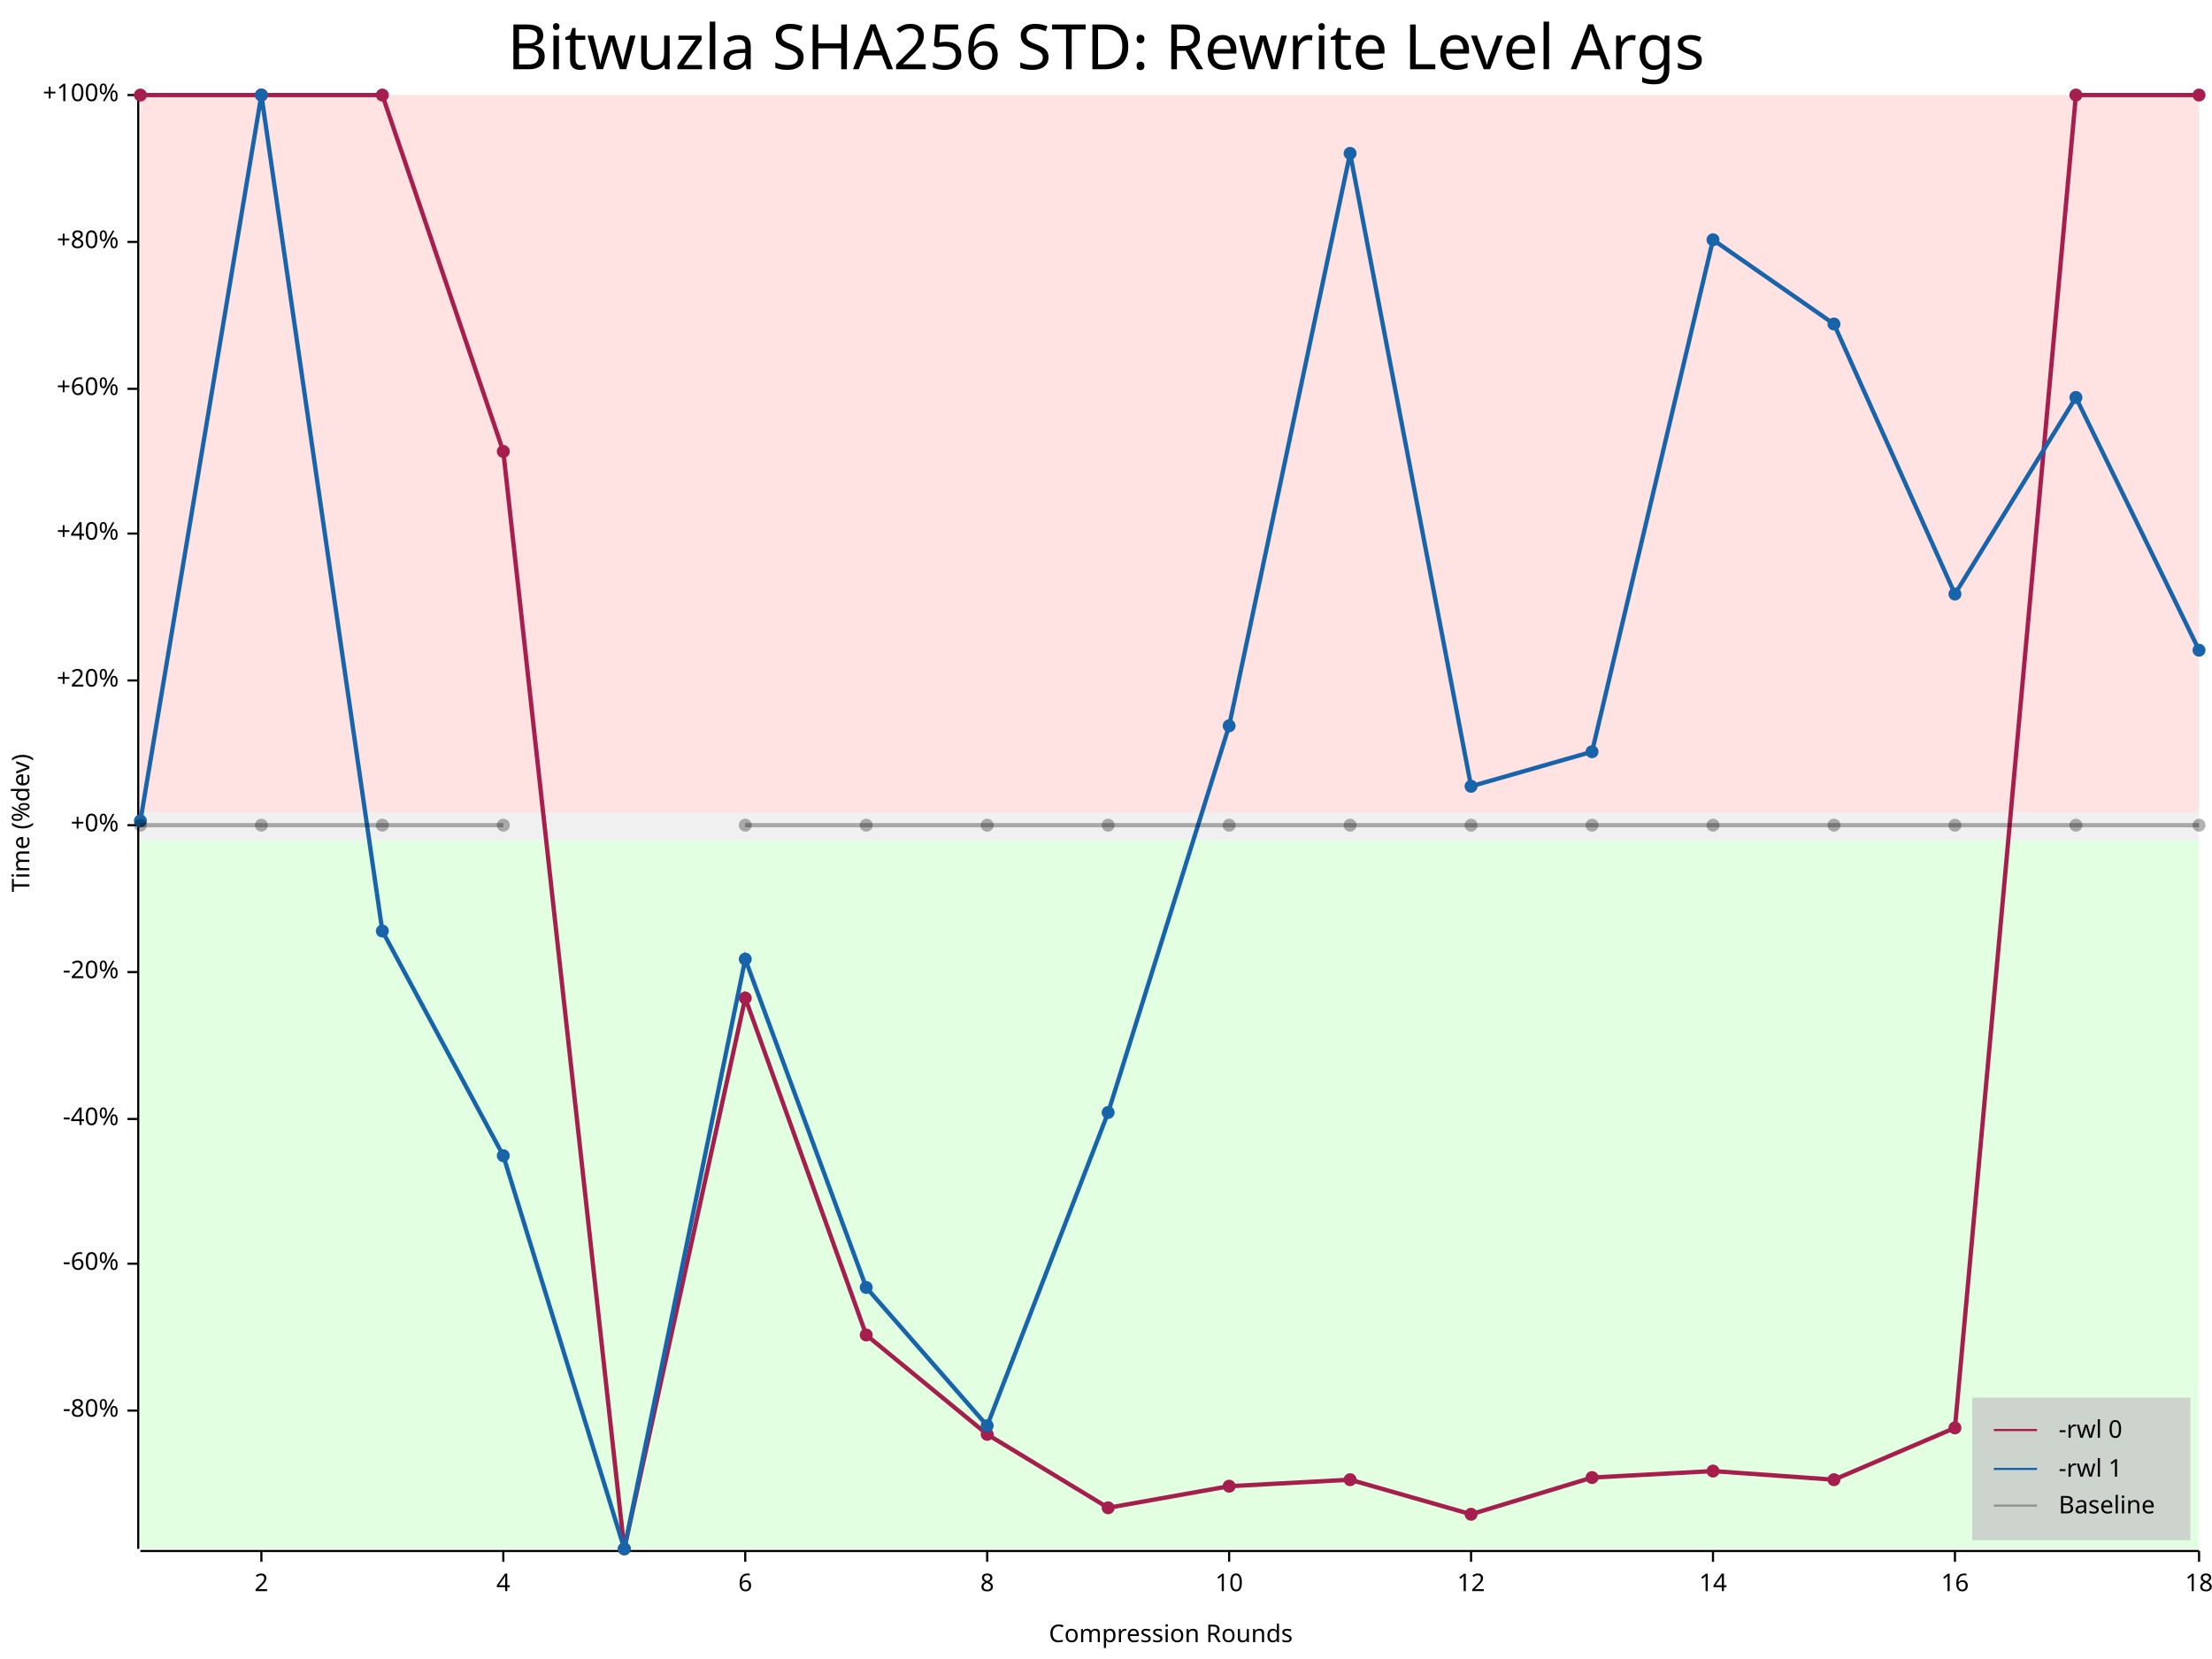
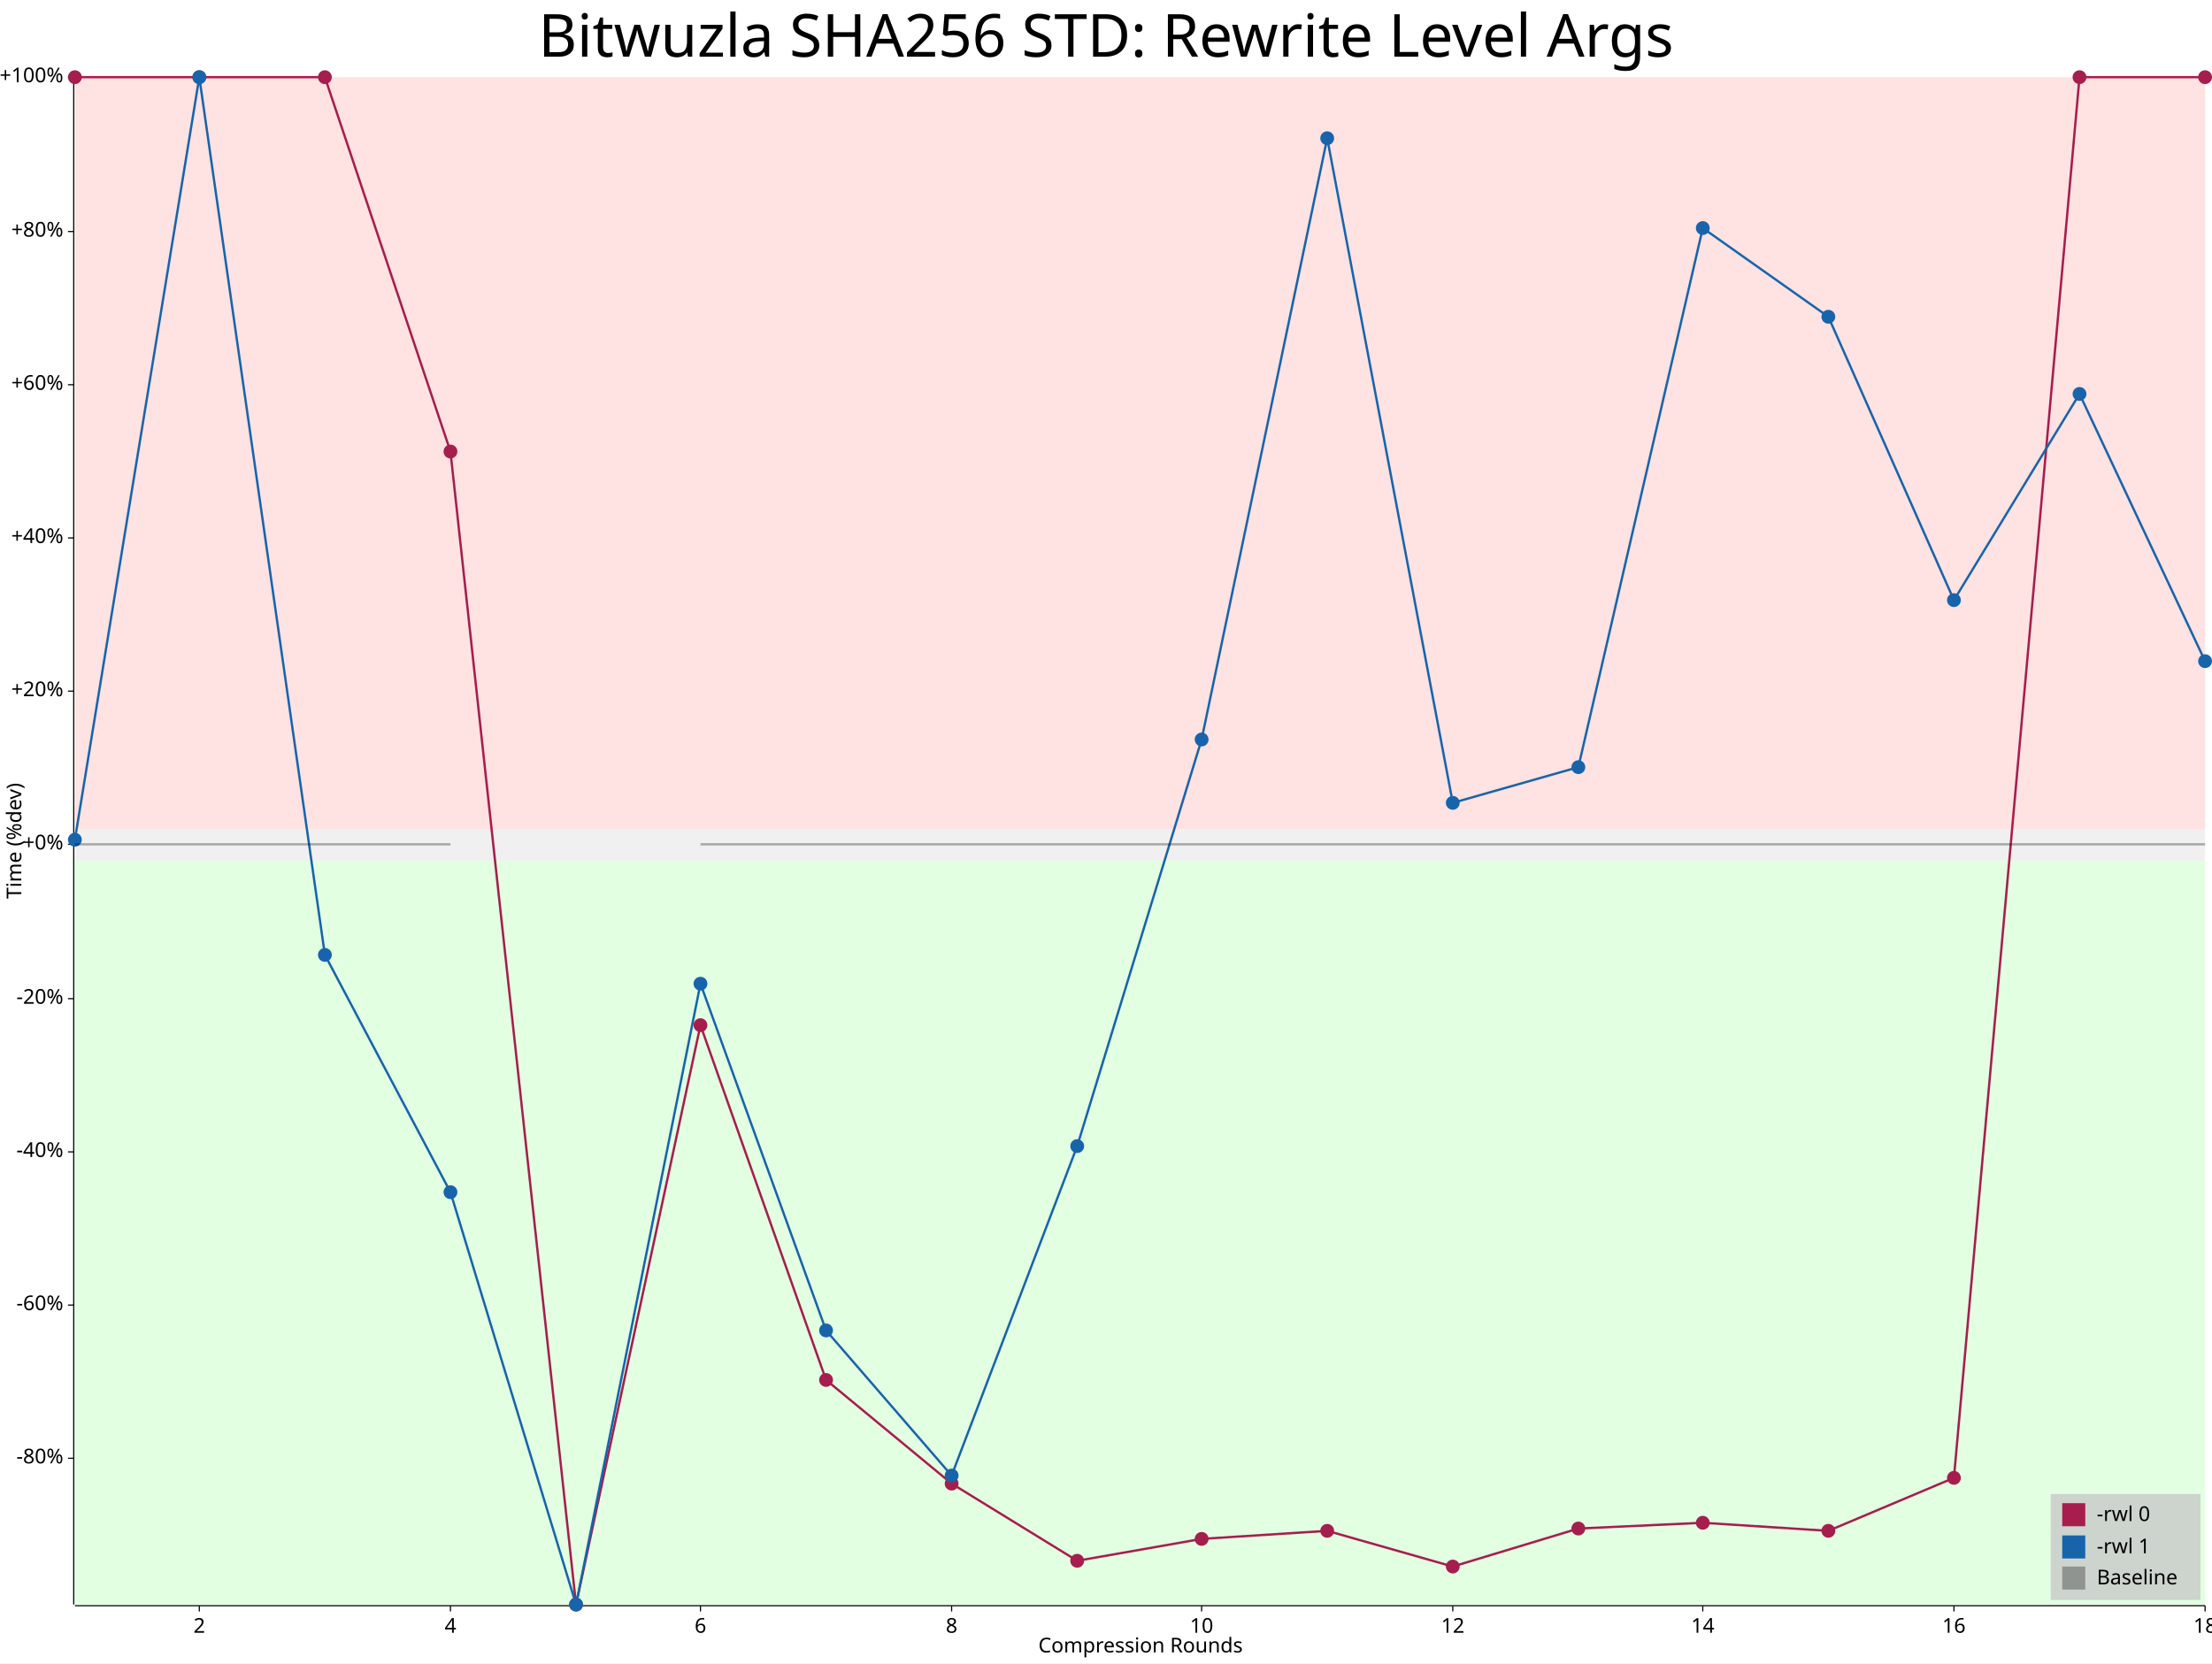
- <svg xmlns="http://www.w3.org/2000/svg" width="1024" height="768" viewBox="0 0 1024 768">
-   <rect x="0" y="0" width="1024" height="768" opacity="1" fill="#FFFFFF" stroke="none" />
-   <text x="512" y="10" dy="0.76em" text-anchor="middle" font-family="noto sans" font-size="29.032" opacity="1" fill="#000000">
+ <svg xmlns="http://www.w3.org/2000/svg" width="1920" height="1444" viewBox="0 0 1920 1444">
+   <rect x="0" y="0" width="1920" height="1444" opacity="1" fill="#FFFFFF" stroke="none" />
+   <text x="960" y="10" dy="0.76em" text-anchor="middle" font-family="noto sans" font-size="51.613" opacity="1" fill="#000000">
Bitwuzla SHA256 STD: Rewrite Level Args
</text>
-   <rect x="65" y="389" width="953" height="328" opacity="0.4" fill="#B6FFB6" stroke="none" />
-   <rect x="65" y="376" width="953" height="13" opacity="0.2" fill="#B6B6B6" stroke="none" />
-   <rect x="65" y="44" width="953" height="332" opacity="0.4" fill="#FFB6B6" stroke="none" />
-   <text x="542" y="763" dy="-0.5ex" text-anchor="middle" font-family="noto sans" font-size="11.29" opacity="1" fill="#000000">
+   <rect x="65" y="747" width="1849" height="646" opacity="0.4" fill="#B6FFB6" stroke="none" />
+   <rect x="65" y="720" width="1849" height="27" opacity="0.2" fill="#B6B6B6" stroke="none" />
+   <rect x="65" y="67" width="1849" height="653" opacity="0.4" fill="#FFB6B6" stroke="none" />
+   <text x="990" y="1439" dy="-0.5ex" text-anchor="middle" font-family="noto sans" font-size="17.742" opacity="1" fill="#000000">
Compression Rounds
</text>
-   <polyline fill="none" opacity="1" stroke="#000000" stroke-width="1" points="65,718 1018,718 " />
-   <text x="121" y="728" dy="0.76em" text-anchor="middle" font-family="noto sans" font-size="11.29" opacity="1" fill="#000000">
+   <polyline fill="none" opacity="1" stroke="#000000" stroke-width="1" points="65,1394 1914,1394 " />
+   <text x="173" y="1404" dy="0.76em" text-anchor="middle" font-family="noto sans" font-size="17.742" opacity="1" fill="#000000">
2
</text>
-   <polyline fill="none" opacity="1" stroke="#000000" stroke-width="1" points="121,718 121,723 " />
-   <text x="233" y="728" dy="0.76em" text-anchor="middle" font-family="noto sans" font-size="11.29" opacity="1" fill="#000000">
+   <polyline fill="none" opacity="1" stroke="#000000" stroke-width="1" points="173,1394 173,1399 " />
+   <text x="391" y="1404" dy="0.76em" text-anchor="middle" font-family="noto sans" font-size="17.742" opacity="1" fill="#000000">
4
</text>
-   <polyline fill="none" opacity="1" stroke="#000000" stroke-width="1" points="233,718 233,723 " />
-   <text x="345" y="728" dy="0.76em" text-anchor="middle" font-family="noto sans" font-size="11.29" opacity="1" fill="#000000">
+   <polyline fill="none" opacity="1" stroke="#000000" stroke-width="1" points="391,1394 391,1399 " />
+   <text x="608" y="1404" dy="0.76em" text-anchor="middle" font-family="noto sans" font-size="17.742" opacity="1" fill="#000000">
6
</text>
-   <polyline fill="none" opacity="1" stroke="#000000" stroke-width="1" points="345,718 345,723 " />
-   <text x="457" y="728" dy="0.76em" text-anchor="middle" font-family="noto sans" font-size="11.29" opacity="1" fill="#000000">
+   <polyline fill="none" opacity="1" stroke="#000000" stroke-width="1" points="608,1394 608,1399 " />
+   <text x="826" y="1404" dy="0.76em" text-anchor="middle" font-family="noto sans" font-size="17.742" opacity="1" fill="#000000">
8
</text>
-   <polyline fill="none" opacity="1" stroke="#000000" stroke-width="1" points="457,718 457,723 " />
-   <text x="569" y="728" dy="0.76em" text-anchor="middle" font-family="noto sans" font-size="11.29" opacity="1" fill="#000000">
+   <polyline fill="none" opacity="1" stroke="#000000" stroke-width="1" points="826,1394 826,1399 " />
+   <text x="1043" y="1404" dy="0.76em" text-anchor="middle" font-family="noto sans" font-size="17.742" opacity="1" fill="#000000">
10
</text>
-   <polyline fill="none" opacity="1" stroke="#000000" stroke-width="1" points="569,718 569,723 " />
-   <text x="681" y="728" dy="0.76em" text-anchor="middle" font-family="noto sans" font-size="11.29" opacity="1" fill="#000000">
+   <polyline fill="none" opacity="1" stroke="#000000" stroke-width="1" points="1043,1394 1043,1399 " />
+   <text x="1261" y="1404" dy="0.76em" text-anchor="middle" font-family="noto sans" font-size="17.742" opacity="1" fill="#000000">
12
</text>
-   <polyline fill="none" opacity="1" stroke="#000000" stroke-width="1" points="681,718 681,723 " />
-   <text x="793" y="728" dy="0.76em" text-anchor="middle" font-family="noto sans" font-size="11.29" opacity="1" fill="#000000">
+   <polyline fill="none" opacity="1" stroke="#000000" stroke-width="1" points="1261,1394 1261,1399 " />
+   <text x="1478" y="1404" dy="0.76em" text-anchor="middle" font-family="noto sans" font-size="17.742" opacity="1" fill="#000000">
14
</text>
-   <polyline fill="none" opacity="1" stroke="#000000" stroke-width="1" points="793,718 793,723 " />
-   <text x="905" y="728" dy="0.76em" text-anchor="middle" font-family="noto sans" font-size="11.29" opacity="1" fill="#000000">
+   <polyline fill="none" opacity="1" stroke="#000000" stroke-width="1" points="1478,1394 1478,1399 " />
+   <text x="1696" y="1404" dy="0.76em" text-anchor="middle" font-family="noto sans" font-size="17.742" opacity="1" fill="#000000">
16
</text>
-   <polyline fill="none" opacity="1" stroke="#000000" stroke-width="1" points="905,718 905,723 " />
-   <text x="1018" y="728" dy="0.76em" text-anchor="middle" font-family="noto sans" font-size="11.29" opacity="1" fill="#000000">
+   <polyline fill="none" opacity="1" stroke="#000000" stroke-width="1" points="1696,1394 1696,1399 " />
+   <text x="1914" y="1404" dy="0.76em" text-anchor="middle" font-family="noto sans" font-size="17.742" opacity="1" fill="#000000">
18
</text>
-   <polyline fill="none" opacity="1" stroke="#000000" stroke-width="1" points="1018,718 1018,723 " />
-   <text x="5" y="381" dy="0.76em" text-anchor="middle" font-family="noto sans" font-size="11.29" opacity="1" fill="#000000" transform="rotate(270, 5, 381)">
+   <polyline fill="none" opacity="1" stroke="#000000" stroke-width="1" points="1914,1394 1914,1399 " />
+   <text x="5" y="730" dy="0.76em" text-anchor="middle" font-family="noto sans" font-size="17.742" opacity="1" fill="#000000" transform="rotate(270, 5, 730)">
Time (%dev)
</text>
-   <polyline fill="none" opacity="1" stroke="#000000" stroke-width="1" points="64,44 64,717 " />
-   <text x="55" y="653" dy="0.5ex" text-anchor="end" font-family="noto sans" font-size="11.29" opacity="1" fill="#000000">
+   <polyline fill="none" opacity="1" stroke="#000000" stroke-width="1" points="64,67 64,1393 " />
+   <text x="55" y="1266" dy="0.5ex" text-anchor="end" font-family="noto sans" font-size="17.742" opacity="1" fill="#000000">
-80%
</text>
-   <polyline fill="none" opacity="1" stroke="#000000" stroke-width="1" points="59,653 64,653 " />
-   <text x="55" y="585" dy="0.5ex" text-anchor="end" font-family="noto sans" font-size="11.29" opacity="1" fill="#000000">
+   <polyline fill="none" opacity="1" stroke="#000000" stroke-width="1" points="59,1266 64,1266 " />
+   <text x="55" y="1133" dy="0.5ex" text-anchor="end" font-family="noto sans" font-size="17.742" opacity="1" fill="#000000">
-60%
</text>
-   <polyline fill="none" opacity="1" stroke="#000000" stroke-width="1" points="59,585 64,585 " />
-   <text x="55" y="518" dy="0.5ex" text-anchor="end" font-family="noto sans" font-size="11.29" opacity="1" fill="#000000">
+   <polyline fill="none" opacity="1" stroke="#000000" stroke-width="1" points="59,1133 64,1133 " />
+   <text x="55" y="1000" dy="0.5ex" text-anchor="end" font-family="noto sans" font-size="17.742" opacity="1" fill="#000000">
-40%
</text>
-   <polyline fill="none" opacity="1" stroke="#000000" stroke-width="1" points="59,518 64,518 " />
-   <text x="55" y="450" dy="0.5ex" text-anchor="end" font-family="noto sans" font-size="11.29" opacity="1" fill="#000000">
+   <polyline fill="none" opacity="1" stroke="#000000" stroke-width="1" points="59,1000 64,1000 " />
+   <text x="55" y="867" dy="0.5ex" text-anchor="end" font-family="noto sans" font-size="17.742" opacity="1" fill="#000000">
-20%
</text>
-   <polyline fill="none" opacity="1" stroke="#000000" stroke-width="1" points="59,450 64,450 " />
-   <text x="55" y="382" dy="0.5ex" text-anchor="end" font-family="noto sans" font-size="11.29" opacity="1" fill="#000000">
+   <polyline fill="none" opacity="1" stroke="#000000" stroke-width="1" points="59,867 64,867 " />
+   <text x="55" y="733" dy="0.5ex" text-anchor="end" font-family="noto sans" font-size="17.742" opacity="1" fill="#000000">
+0%
</text>
-   <polyline fill="none" opacity="1" stroke="#000000" stroke-width="1" points="59,382 64,382 " />
-   <text x="55" y="315" dy="0.5ex" text-anchor="end" font-family="noto sans" font-size="11.29" opacity="1" fill="#000000">
+   <polyline fill="none" opacity="1" stroke="#000000" stroke-width="1" points="59,733 64,733 " />
+   <text x="55" y="600" dy="0.5ex" text-anchor="end" font-family="noto sans" font-size="17.742" opacity="1" fill="#000000">
+20%
</text>
-   <polyline fill="none" opacity="1" stroke="#000000" stroke-width="1" points="59,315 64,315 " />
-   <text x="55" y="247" dy="0.5ex" text-anchor="end" font-family="noto sans" font-size="11.29" opacity="1" fill="#000000">
+   <polyline fill="none" opacity="1" stroke="#000000" stroke-width="1" points="59,600 64,600 " />
+   <text x="55" y="467" dy="0.5ex" text-anchor="end" font-family="noto sans" font-size="17.742" opacity="1" fill="#000000">
+40%
</text>
-   <polyline fill="none" opacity="1" stroke="#000000" stroke-width="1" points="59,247 64,247 " />
-   <text x="55" y="180" dy="0.5ex" text-anchor="end" font-family="noto sans" font-size="11.29" opacity="1" fill="#000000">
+   <polyline fill="none" opacity="1" stroke="#000000" stroke-width="1" points="59,467 64,467 " />
+   <text x="55" y="334" dy="0.5ex" text-anchor="end" font-family="noto sans" font-size="17.742" opacity="1" fill="#000000">
+60%
</text>
-   <polyline fill="none" opacity="1" stroke="#000000" stroke-width="1" points="59,180 64,180 " />
-   <text x="55" y="112" dy="0.5ex" text-anchor="end" font-family="noto sans" font-size="11.29" opacity="1" fill="#000000">
+   <polyline fill="none" opacity="1" stroke="#000000" stroke-width="1" points="59,334 64,334 " />
+   <text x="55" y="201" dy="0.5ex" text-anchor="end" font-family="noto sans" font-size="17.742" opacity="1" fill="#000000">
+80%
</text>
-   <polyline fill="none" opacity="1" stroke="#000000" stroke-width="1" points="59,112 64,112 " />
-   <text x="55" y="44" dy="0.5ex" text-anchor="end" font-family="noto sans" font-size="11.29" opacity="1" fill="#000000">
+   <polyline fill="none" opacity="1" stroke="#000000" stroke-width="1" points="59,201 64,201 " />
+   <text x="55" y="67" dy="0.5ex" text-anchor="end" font-family="noto sans" font-size="17.742" opacity="1" fill="#000000">
+100%
</text>
-   <polyline fill="none" opacity="1" stroke="#000000" stroke-width="1" points="59,44 64,44 " />
-   <polyline fill="none" opacity="1" stroke="#A61E4D" stroke-width="2" points="65,44 121,44 177,44 233,209 289,717 345,462 401,618 457,664 513,698 569,688 625,685 681,701 737,684 793,681 849,685 905,661 961,44 1018,44 " />
-   <circle cx="65" cy="44" r="3" opacity="1" fill="#A61E4D" stroke="none" stroke-width="1" />
-   <circle cx="121" cy="44" r="3" opacity="1" fill="#A61E4D" stroke="none" stroke-width="1" />
-   <circle cx="177" cy="44" r="3" opacity="1" fill="#A61E4D" stroke="none" stroke-width="1" />
-   <circle cx="233" cy="209" r="3" opacity="1" fill="#A61E4D" stroke="none" stroke-width="1" />
-   <circle cx="289" cy="717" r="3" opacity="1" fill="#A61E4D" stroke="none" stroke-width="1" />
-   <circle cx="345" cy="462" r="3" opacity="1" fill="#A61E4D" stroke="none" stroke-width="1" />
-   <circle cx="401" cy="618" r="3" opacity="1" fill="#A61E4D" stroke="none" stroke-width="1" />
-   <circle cx="457" cy="664" r="3" opacity="1" fill="#A61E4D" stroke="none" stroke-width="1" />
-   <circle cx="513" cy="698" r="3" opacity="1" fill="#A61E4D" stroke="none" stroke-width="1" />
-   <circle cx="569" cy="688" r="3" opacity="1" fill="#A61E4D" stroke="none" stroke-width="1" />
-   <circle cx="625" cy="685" r="3" opacity="1" fill="#A61E4D" stroke="none" stroke-width="1" />
-   <circle cx="681" cy="701" r="3" opacity="1" fill="#A61E4D" stroke="none" stroke-width="1" />
-   <circle cx="737" cy="684" r="3" opacity="1" fill="#A61E4D" stroke="none" stroke-width="1" />
-   <circle cx="793" cy="681" r="3" opacity="1" fill="#A61E4D" stroke="none" stroke-width="1" />
-   <circle cx="849" cy="685" r="3" opacity="1" fill="#A61E4D" stroke="none" stroke-width="1" />
-   <circle cx="905" cy="661" r="3" opacity="1" fill="#A61E4D" stroke="none" stroke-width="1" />
-   <circle cx="961" cy="44" r="3" opacity="1" fill="#A61E4D" stroke="none" stroke-width="1" />
-   <circle cx="1018" cy="44" r="3" opacity="1" fill="#A61E4D" stroke="none" stroke-width="1" />
-   <polyline fill="none" opacity="1" stroke="#1864AB" stroke-width="2" points="65,380 121,44 177,431 233,535 289,717 345,444 401,596 457,660 513,515 569,336 625,71 681,364 737,348 793,111 849,150 905,275 961,184 1018,301 " />
-   <circle cx="65" cy="380" r="3" opacity="1" fill="#1864AB" stroke="none" stroke-width="1" />
-   <circle cx="121" cy="44" r="3" opacity="1" fill="#1864AB" stroke="none" stroke-width="1" />
-   <circle cx="177" cy="431" r="3" opacity="1" fill="#1864AB" stroke="none" stroke-width="1" />
-   <circle cx="233" cy="535" r="3" opacity="1" fill="#1864AB" stroke="none" stroke-width="1" />
-   <circle cx="289" cy="717" r="3" opacity="1" fill="#1864AB" stroke="none" stroke-width="1" />
-   <circle cx="345" cy="444" r="3" opacity="1" fill="#1864AB" stroke="none" stroke-width="1" />
-   <circle cx="401" cy="596" r="3" opacity="1" fill="#1864AB" stroke="none" stroke-width="1" />
-   <circle cx="457" cy="660" r="3" opacity="1" fill="#1864AB" stroke="none" stroke-width="1" />
-   <circle cx="513" cy="515" r="3" opacity="1" fill="#1864AB" stroke="none" stroke-width="1" />
-   <circle cx="569" cy="336" r="3" opacity="1" fill="#1864AB" stroke="none" stroke-width="1" />
-   <circle cx="625" cy="71" r="3" opacity="1" fill="#1864AB" stroke="none" stroke-width="1" />
-   <circle cx="681" cy="364" r="3" opacity="1" fill="#1864AB" stroke="none" stroke-width="1" />
-   <circle cx="737" cy="348" r="3" opacity="1" fill="#1864AB" stroke="none" stroke-width="1" />
-   <circle cx="793" cy="111" r="3" opacity="1" fill="#1864AB" stroke="none" stroke-width="1" />
-   <circle cx="849" cy="150" r="3" opacity="1" fill="#1864AB" stroke="none" stroke-width="1" />
-   <circle cx="905" cy="275" r="3" opacity="1" fill="#1864AB" stroke="none" stroke-width="1" />
-   <circle cx="961" cy="184" r="3" opacity="1" fill="#1864AB" stroke="none" stroke-width="1" />
-   <circle cx="1018" cy="301" r="3" opacity="1" fill="#1864AB" stroke="none" stroke-width="1" />
-   <polyline fill="none" opacity="0.3" stroke="#000000" stroke-width="2" points="65,382 121,382 177,382 233,382 " />
-   <circle cx="65" cy="382" r="3" opacity="0.3" fill="#000000" stroke="none" stroke-width="1" />
-   <circle cx="121" cy="382" r="3" opacity="0.3" fill="#000000" stroke="none" stroke-width="1" />
-   <circle cx="177" cy="382" r="3" opacity="0.3" fill="#000000" stroke="none" stroke-width="1" />
-   <circle cx="233" cy="382" r="3" opacity="0.3" fill="#000000" stroke="none" stroke-width="1" />
-   <polyline fill="none" opacity="0.3" stroke="#000000" stroke-width="2" points="345,382 401,382 457,382 513,382 569,382 625,382 681,382 737,382 793,382 849,382 905,382 961,382 1018,382 " />
-   <circle cx="345" cy="382" r="3" opacity="0.3" fill="#000000" stroke="none" stroke-width="1" />
-   <circle cx="401" cy="382" r="3" opacity="0.3" fill="#000000" stroke="none" stroke-width="1" />
-   <circle cx="457" cy="382" r="3" opacity="0.3" fill="#000000" stroke="none" stroke-width="1" />
-   <circle cx="513" cy="382" r="3" opacity="0.3" fill="#000000" stroke="none" stroke-width="1" />
-   <circle cx="569" cy="382" r="3" opacity="0.3" fill="#000000" stroke="none" stroke-width="1" />
-   <circle cx="625" cy="382" r="3" opacity="0.3" fill="#000000" stroke="none" stroke-width="1" />
-   <circle cx="681" cy="382" r="3" opacity="0.3" fill="#000000" stroke="none" stroke-width="1" />
-   <circle cx="737" cy="382" r="3" opacity="0.3" fill="#000000" stroke="none" stroke-width="1" />
-   <circle cx="793" cy="382" r="3" opacity="0.3" fill="#000000" stroke="none" stroke-width="1" />
-   <circle cx="849" cy="382" r="3" opacity="0.3" fill="#000000" stroke="none" stroke-width="1" />
-   <circle cx="905" cy="382" r="3" opacity="0.3" fill="#000000" stroke="none" stroke-width="1" />
-   <circle cx="961" cy="382" r="3" opacity="0.3" fill="#000000" stroke="none" stroke-width="1" />
-   <circle cx="1018" cy="382" r="3" opacity="0.3" fill="#000000" stroke="none" stroke-width="1" />
-   <rect x="913" y="647" width="101" height="66" opacity="0.8" fill="#C8C8C8" stroke="none" />
-   <text x="953" y="657" dy="0.76em" text-anchor="start" font-family="noto sans" font-size="11.29" opacity="1" fill="#000000">
+   <polyline fill="none" opacity="1" stroke="#000000" stroke-width="1" points="59,67 64,67 " />
+   <polyline fill="none" opacity="1" stroke="#A61E4D" stroke-width="2" points="65,67 173,67 282,67 391,392 500,1393 608,890 717,1198 826,1288 935,1355 1043,1336 1152,1329 1261,1360 1370,1327 1478,1322 1587,1329 1696,1283 1805,67 1914,67 " />
+   <circle cx="65" cy="67" r="6" opacity="1" fill="#A61E4D" stroke="none" stroke-width="1" />
+   <circle cx="173" cy="67" r="6" opacity="1" fill="#A61E4D" stroke="none" stroke-width="1" />
+   <circle cx="282" cy="67" r="6" opacity="1" fill="#A61E4D" stroke="none" stroke-width="1" />
+   <circle cx="391" cy="392" r="6" opacity="1" fill="#A61E4D" stroke="none" stroke-width="1" />
+   <circle cx="500" cy="1393" r="6" opacity="1" fill="#A61E4D" stroke="none" stroke-width="1" />
+   <circle cx="608" cy="890" r="6" opacity="1" fill="#A61E4D" stroke="none" stroke-width="1" />
+   <circle cx="717" cy="1198" r="6" opacity="1" fill="#A61E4D" stroke="none" stroke-width="1" />
+   <circle cx="826" cy="1288" r="6" opacity="1" fill="#A61E4D" stroke="none" stroke-width="1" />
+   <circle cx="935" cy="1355" r="6" opacity="1" fill="#A61E4D" stroke="none" stroke-width="1" />
+   <circle cx="1043" cy="1336" r="6" opacity="1" fill="#A61E4D" stroke="none" stroke-width="1" />
+   <circle cx="1152" cy="1329" r="6" opacity="1" fill="#A61E4D" stroke="none" stroke-width="1" />
+   <circle cx="1261" cy="1360" r="6" opacity="1" fill="#A61E4D" stroke="none" stroke-width="1" />
+   <circle cx="1370" cy="1327" r="6" opacity="1" fill="#A61E4D" stroke="none" stroke-width="1" />
+   <circle cx="1478" cy="1322" r="6" opacity="1" fill="#A61E4D" stroke="none" stroke-width="1" />
+   <circle cx="1587" cy="1329" r="6" opacity="1" fill="#A61E4D" stroke="none" stroke-width="1" />
+   <circle cx="1696" cy="1283" r="6" opacity="1" fill="#A61E4D" stroke="none" stroke-width="1" />
+   <circle cx="1805" cy="67" r="6" opacity="1" fill="#A61E4D" stroke="none" stroke-width="1" />
+   <circle cx="1914" cy="67" r="6" opacity="1" fill="#A61E4D" stroke="none" stroke-width="1" />
+   <polyline fill="none" opacity="1" stroke="#1864AB" stroke-width="2" points="65,729 173,67 282,829 391,1035 500,1393 608,854 717,1155 826,1281 935,995 1043,642 1152,120 1261,697 1370,666 1478,198 1587,275 1696,521 1805,342 1914,574 " />
+   <circle cx="65" cy="729" r="6" opacity="1" fill="#1864AB" stroke="none" stroke-width="1" />
+   <circle cx="173" cy="67" r="6" opacity="1" fill="#1864AB" stroke="none" stroke-width="1" />
+   <circle cx="282" cy="829" r="6" opacity="1" fill="#1864AB" stroke="none" stroke-width="1" />
+   <circle cx="391" cy="1035" r="6" opacity="1" fill="#1864AB" stroke="none" stroke-width="1" />
+   <circle cx="500" cy="1393" r="6" opacity="1" fill="#1864AB" stroke="none" stroke-width="1" />
+   <circle cx="608" cy="854" r="6" opacity="1" fill="#1864AB" stroke="none" stroke-width="1" />
+   <circle cx="717" cy="1155" r="6" opacity="1" fill="#1864AB" stroke="none" stroke-width="1" />
+   <circle cx="826" cy="1281" r="6" opacity="1" fill="#1864AB" stroke="none" stroke-width="1" />
+   <circle cx="935" cy="995" r="6" opacity="1" fill="#1864AB" stroke="none" stroke-width="1" />
+   <circle cx="1043" cy="642" r="6" opacity="1" fill="#1864AB" stroke="none" stroke-width="1" />
+   <circle cx="1152" cy="120" r="6" opacity="1" fill="#1864AB" stroke="none" stroke-width="1" />
+   <circle cx="1261" cy="697" r="6" opacity="1" fill="#1864AB" stroke="none" stroke-width="1" />
+   <circle cx="1370" cy="666" r="6" opacity="1" fill="#1864AB" stroke="none" stroke-width="1" />
+   <circle cx="1478" cy="198" r="6" opacity="1" fill="#1864AB" stroke="none" stroke-width="1" />
+   <circle cx="1587" cy="275" r="6" opacity="1" fill="#1864AB" stroke="none" stroke-width="1" />
+   <circle cx="1696" cy="521" r="6" opacity="1" fill="#1864AB" stroke="none" stroke-width="1" />
+   <circle cx="1805" cy="342" r="6" opacity="1" fill="#1864AB" stroke="none" stroke-width="1" />
+   <circle cx="1914" cy="574" r="6" opacity="1" fill="#1864AB" stroke="none" stroke-width="1" />
+   <polyline fill="none" opacity="0.3" stroke="#000000" stroke-width="2" points="65,733 173,733 282,733 391,733 " />
+   <polyline fill="none" opacity="0.3" stroke="#000000" stroke-width="2" points="608,733 717,733 826,733 935,733 1043,733 1152,733 1261,733 1370,733 1478,733 1587,733 1696,733 1805,733 1914,733 " />
+   <rect x="1780" y="1297" width="130" height="92" opacity="0.8" fill="#C8C8C8" stroke="none" />
+   <text x="1820" y="1307" dy="0.76em" text-anchor="start" font-family="noto sans" font-size="17.742" opacity="1" fill="#000000">
-rwl 0
</text>
-   <text x="953" y="675" dy="0.76em" text-anchor="start" font-family="noto sans" font-size="11.29" opacity="1" fill="#000000">
+   <text x="1820" y="1335" dy="0.76em" text-anchor="start" font-family="noto sans" font-size="17.742" opacity="1" fill="#000000">
-rwl 1
</text>
-   <text x="953" y="692" dy="0.76em" text-anchor="start" font-family="noto sans" font-size="11.29" opacity="1" fill="#000000">
+   <text x="1820" y="1362" dy="0.76em" text-anchor="start" font-family="noto sans" font-size="17.742" opacity="1" fill="#000000">
Baseline
</text>
-   <polyline fill="none" opacity="1" stroke="#A61E4D" stroke-width="1" points="923,662 943,662 " />
-   <polyline fill="none" opacity="1" stroke="#1864AB" stroke-width="1" points="923,680 943,680 " />
-   <polyline fill="none" opacity="0.3" stroke="#000000" stroke-width="1" points="923,697 943,697 " />
+   <rect x="1790" y="1305" width="20" height="20" opacity="1" fill="#A61E4D" stroke="none" />
+   <rect x="1790" y="1333" width="20" height="20" opacity="1" fill="#1864AB" stroke="none" />
+   <rect x="1790" y="1360" width="20" height="20" opacity="0.3" fill="#000000" stroke="none" />
</svg>
